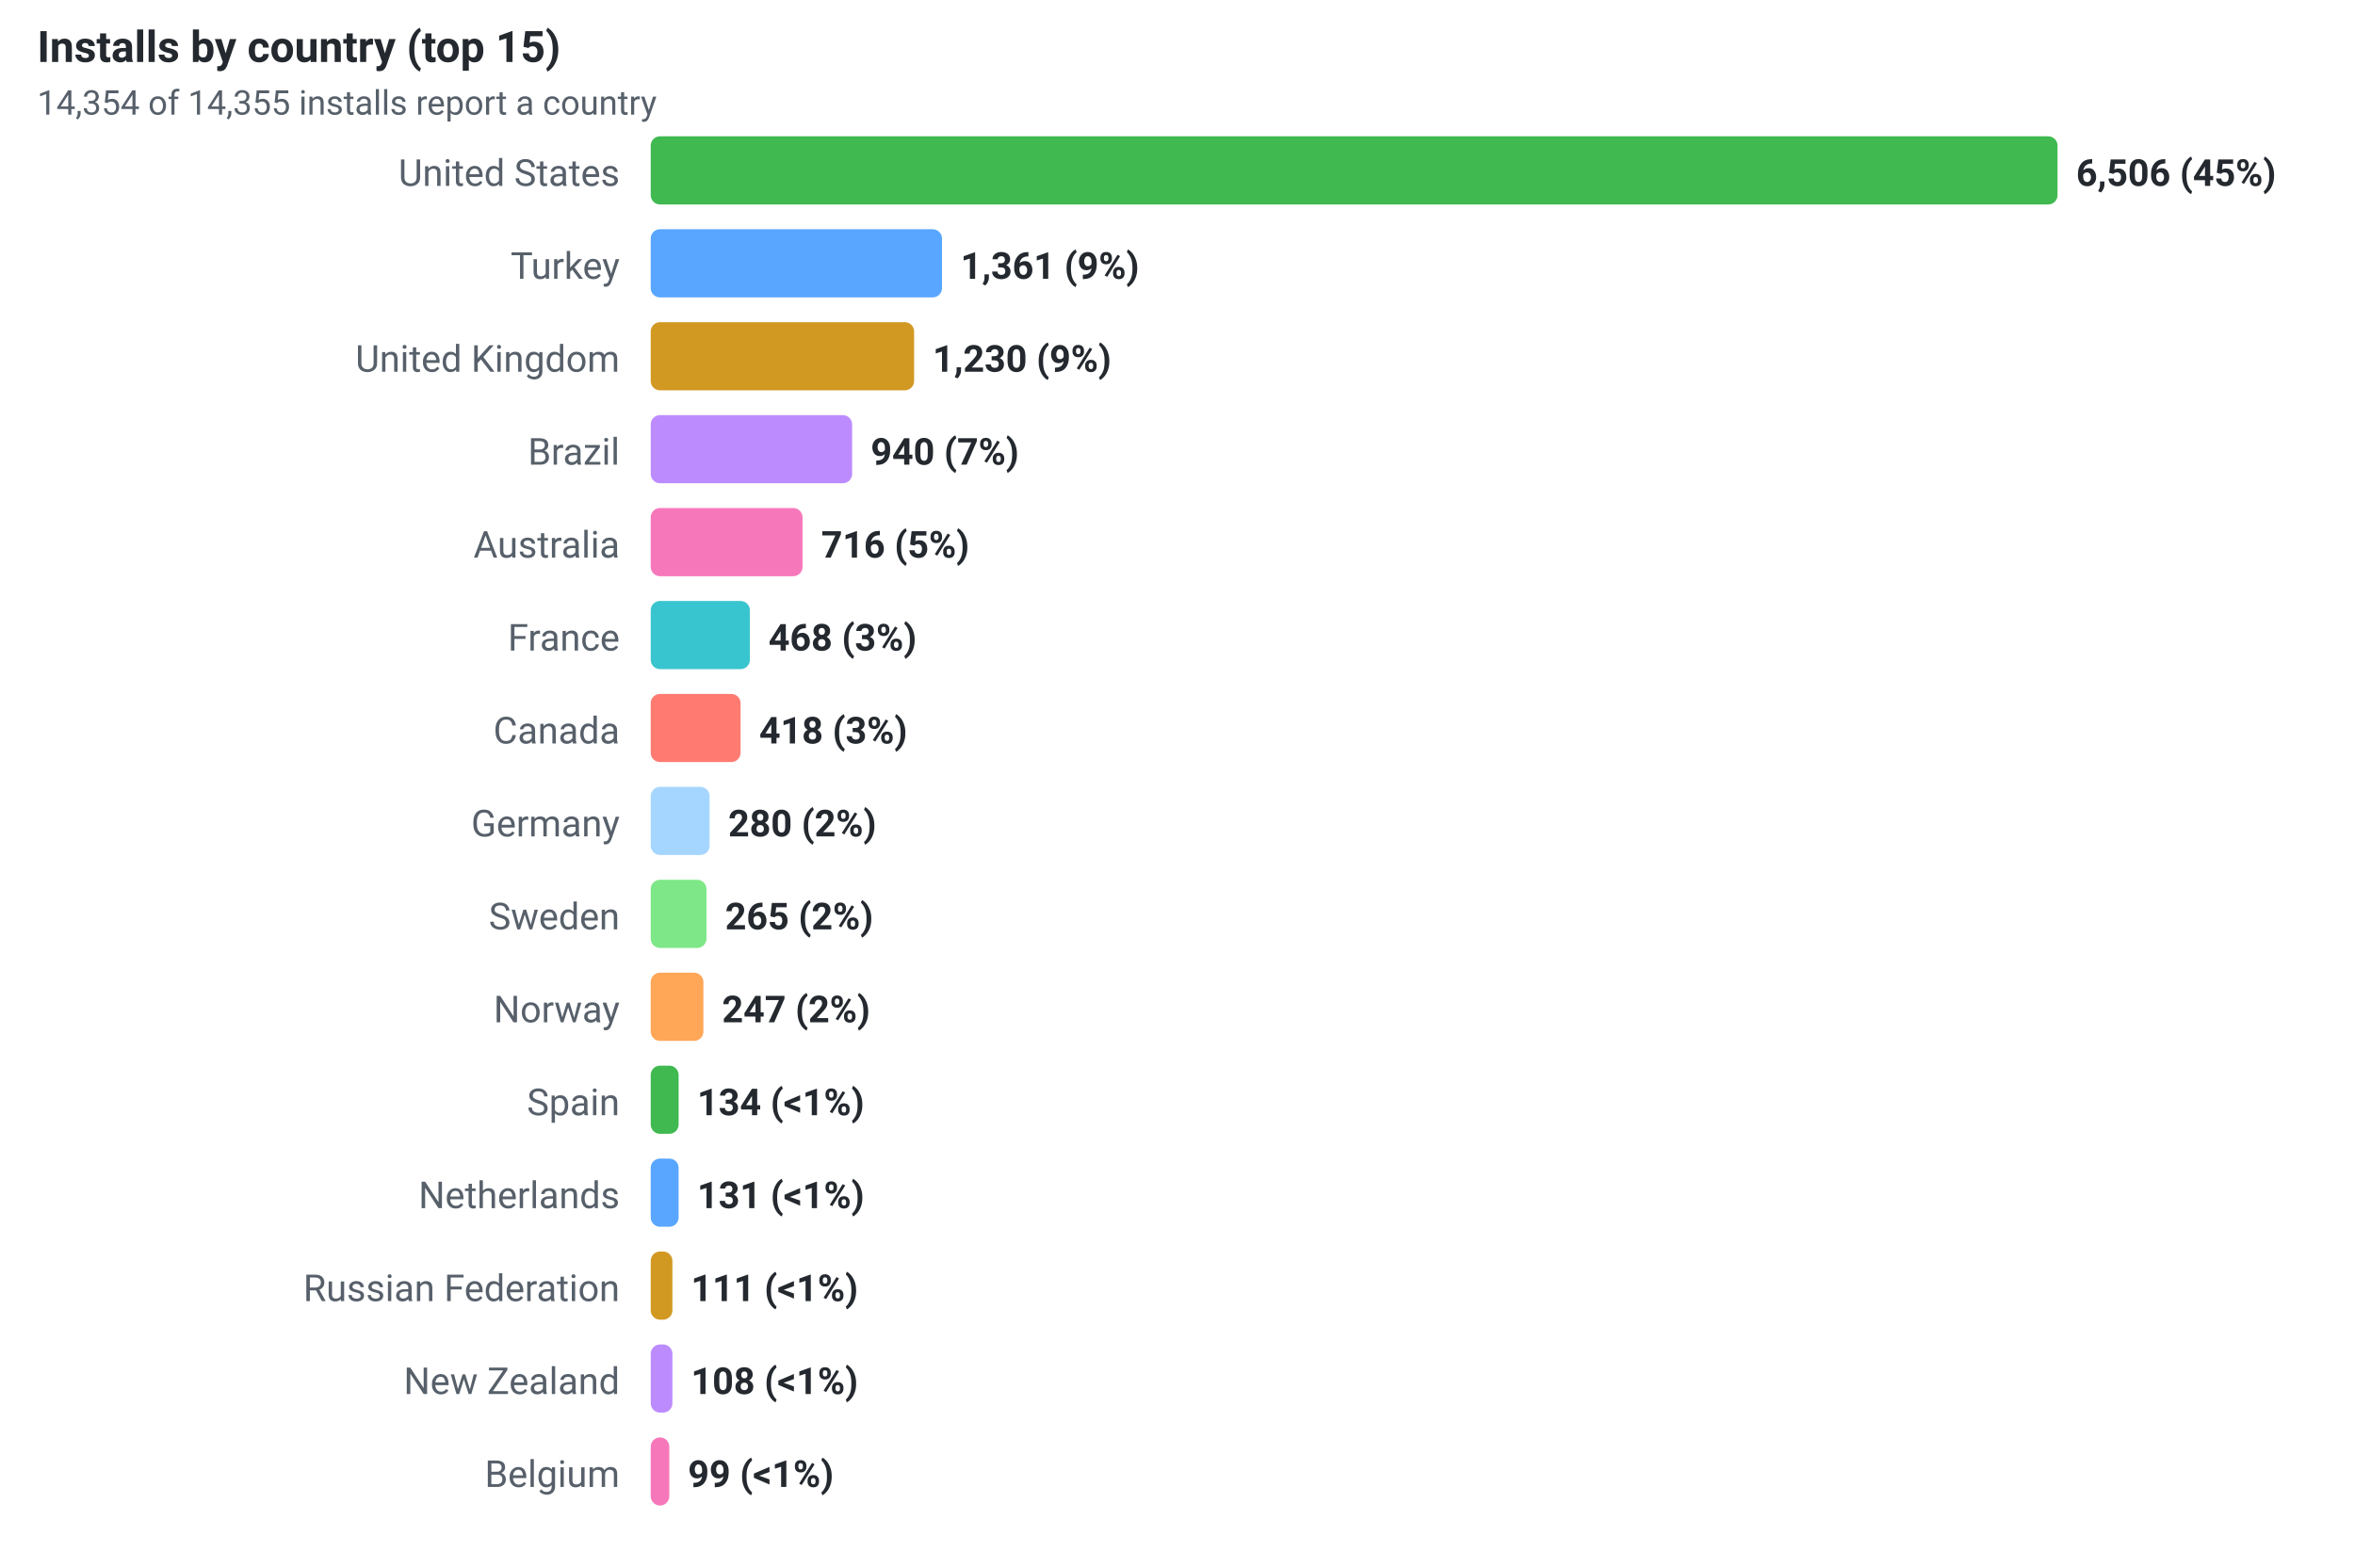
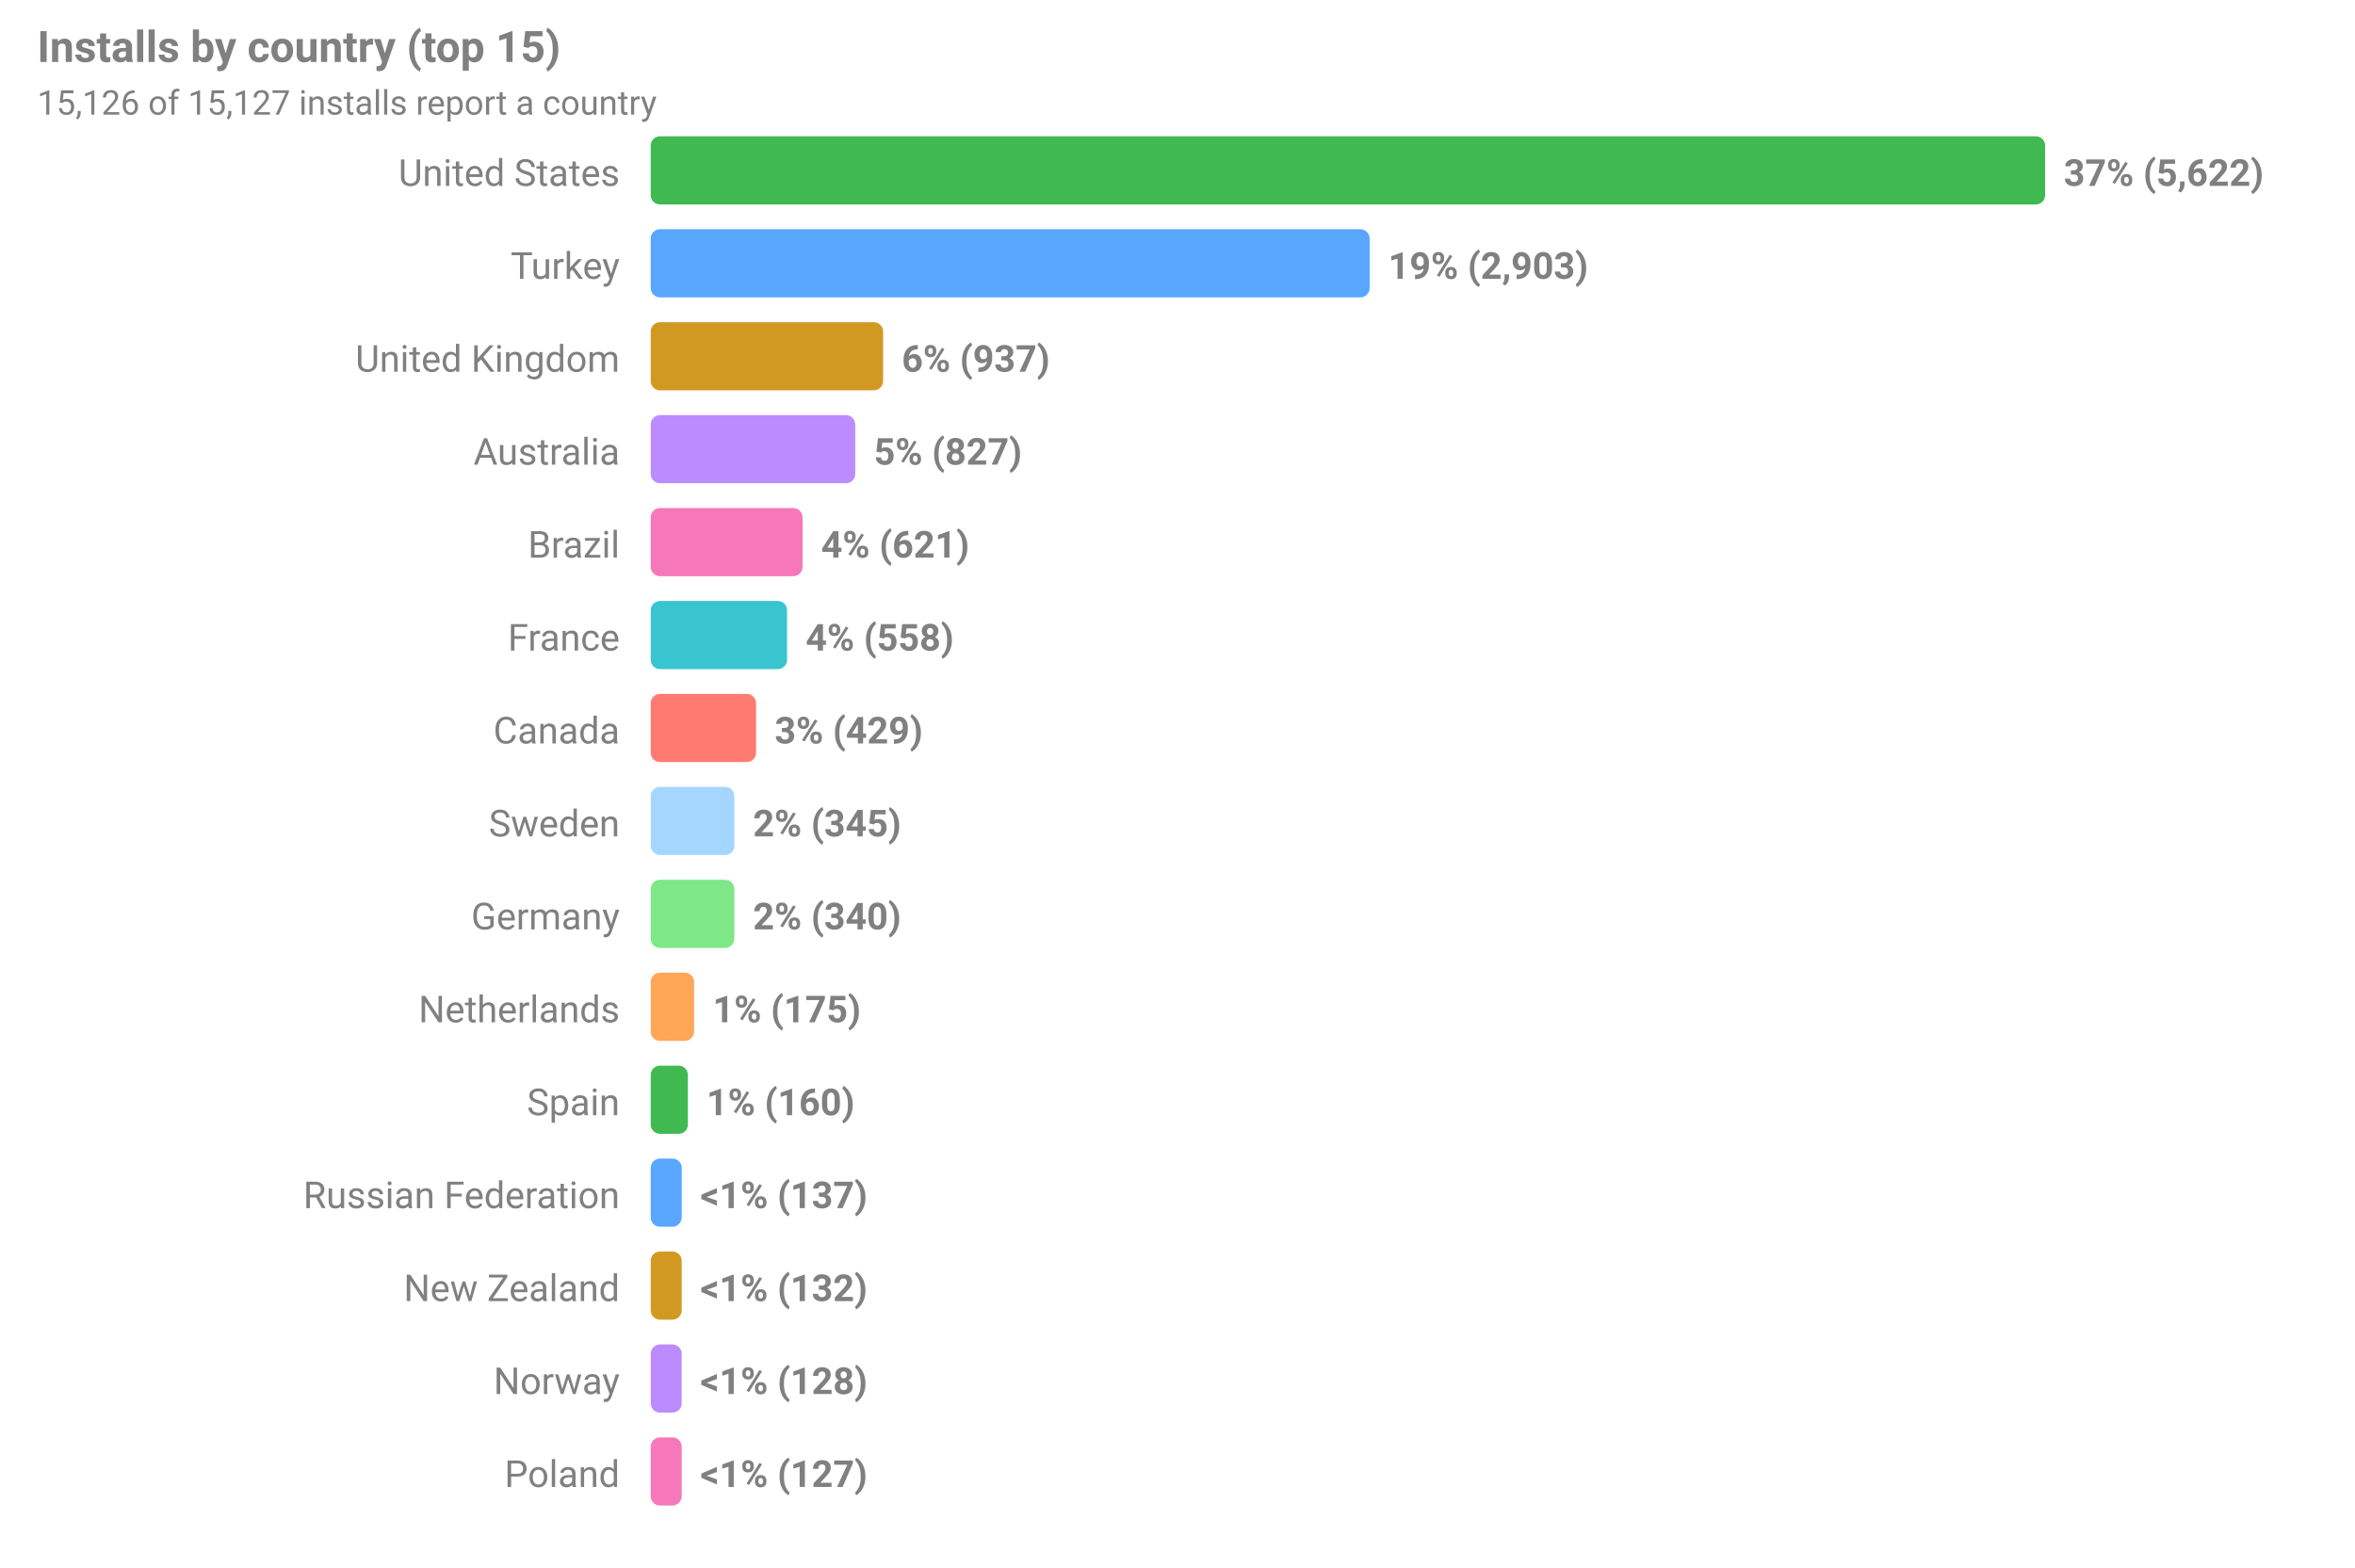
- <svg xmlns="http://www.w3.org/2000/svg" width="760" height="506" viewBox="0 0 760 506" role="img">
+ <svg xmlns="http://www.w3.org/2000/svg" width="760" height="506" viewBox="0 0 760 506" role="img" aria-label="Installs by country (top 15)">
  <style>
  text{font-family:-apple-system,BlinkMacSystemFont,'Segoe UI',Roboto,Helvetica,Arial,sans-serif}
-   .grid{stroke:#d0d7de;stroke-width:1}
-   .axis{stroke:#57606a;stroke-width:1}
-   .lbl{fill:#57606a;font-size:12px}
-   .val{fill:#24292f;font-size:12px;font-weight:600}
-   .title{fill:#24292f;font-size:14px;font-weight:700}
-   .sub{fill:#57606a;font-size:11px}
-   .gap{fill:#57606a;opacity:.09}
-   .gaplbl{fill:#57606a;font-size:10px;opacity:.85}
-   .ico{fill:#57606a}
-   .t1{fill:#d4a72c}
-   .t2{fill:#bf8700}
-   .t3{fill:#9e6a03}
-   .t4{fill:#7d4e00}
-   @media (prefers-color-scheme: dark){
-     .grid{stroke:#30363d}
-     .axis{stroke:#8b949e}
-     .lbl{fill:#8b949e}
-     .val{fill:#e6edf3}
-     .title{fill:#e6edf3}
-     .sub{fill:#8b949e}
-     .gap{fill:#8b949e;opacity:.13}
-     .gaplbl{fill:#8b949e}
-     .ico{fill:#8b949e}
-     .t1{fill:#bf8700}
-     .t2{fill:#d4a72c}
-     .t3{fill:#f2cc60}
-     .t4{fill:#fbe6a4}
-   }
+   .grid{stroke:#808080;stroke-opacity:.3;stroke-width:1}
+   .axis{stroke:#808080;stroke-width:1}
+   .lbl{fill:#808080;font-size:12px}
+   .val{fill:#808080;font-size:12px;font-weight:600}
+   .title{fill:#808080;font-size:14px;font-weight:700}
+   .sub{fill:#808080;font-size:11px}
+   .gap{fill:#808080;opacity:.12}
+   .gaplbl{fill:#808080;font-size:10px;opacity:.85}
+   .ico{fill:#808080}
+   .t1{fill:#e3b341}
+   .t2{fill:#d29922}
+   .t3{fill:#b7860b}
+   .t4{fill:#946f0f}
</style>
  <text x="12" y="20" class="title">Installs by country (top 15)</text>
-   <text x="12" y="37" class="sub">14,354 of 14,355 installs report a country</text>
+   <text x="12" y="37" class="sub">15,126 of 15,127 installs report a country</text>
  <text x="200" y="60" class="lbl" text-anchor="end">United States</text>
-   <rect x="210" y="44" width="454" height="22" rx="3" fill="#3fb950" />
-   <text x="670" y="60" class="val">6,506 (45%)</text>
+   <rect x="210" y="44" width="450" height="22" rx="3" fill="#3fb950" data-tip="United States: 37% (5,622)" />
+   <text x="666" y="60" class="val">37% (5,622)</text>
  <text x="200" y="90" class="lbl" text-anchor="end">Turkey</text>
-   <rect x="210" y="74" width="94" height="22" rx="3" fill="#58a6ff" />
-   <text x="310" y="90" class="val">1,361 (9%)</text>
+   <rect x="210" y="74" width="232" height="22" rx="3" fill="#58a6ff" data-tip="Turkey: 19% (2,903)" />
+   <text x="448" y="90" class="val">19% (2,903)</text>
  <text x="200" y="120" class="lbl" text-anchor="end">United Kingdom</text>
-   <rect x="210" y="104" width="85" height="22" rx="3" fill="#d29922" />
-   <text x="301" y="120" class="val">1,230 (9%)</text>
-   <text x="200" y="150" class="lbl" text-anchor="end">Brazil</text>
-   <rect x="210" y="134" width="65" height="22" rx="3" fill="#bc8cff" />
-   <text x="281" y="150" class="val">940 (7%)</text>
-   <text x="200" y="180" class="lbl" text-anchor="end">Australia</text>
-   <rect x="210" y="164" width="49" height="22" rx="3" fill="#f778ba" />
-   <text x="265" y="180" class="val">716 (5%)</text>
+   <rect x="210" y="104" width="75" height="22" rx="3" fill="#d29922" data-tip="United Kingdom: 6% (937)" />
+   <text x="291" y="120" class="val">6% (937)</text>
+   <text x="200" y="150" class="lbl" text-anchor="end">Australia</text>
+   <rect x="210" y="134" width="66" height="22" rx="3" fill="#bc8cff" data-tip="Australia: 5% (827)" />
+   <text x="282" y="150" class="val">5% (827)</text>
+   <text x="200" y="180" class="lbl" text-anchor="end">Brazil</text>
+   <rect x="210" y="164" width="49" height="22" rx="3" fill="#f778ba" data-tip="Brazil: 4% (621)" />
+   <text x="265" y="180" class="val">4% (621)</text>
  <text x="200" y="210" class="lbl" text-anchor="end">France</text>
-   <rect x="210" y="194" width="32" height="22" rx="3" fill="#39c5cf" />
-   <text x="248" y="210" class="val">468 (3%)</text>
+   <rect x="210" y="194" width="44" height="22" rx="3" fill="#39c5cf" data-tip="France: 4% (558)" />
+   <text x="260" y="210" class="val">4% (558)</text>
  <text x="200" y="240" class="lbl" text-anchor="end">Canada</text>
-   <rect x="210" y="224" width="29" height="22" rx="3" fill="#ff7b72" />
-   <text x="245" y="240" class="val">418 (3%)</text>
-   <text x="200" y="270" class="lbl" text-anchor="end">Germany</text>
-   <rect x="210" y="254" width="19" height="22" rx="3" fill="#a5d6ff" />
-   <text x="235" y="270" class="val">280 (2%)</text>
-   <text x="200" y="300" class="lbl" text-anchor="end">Sweden</text>
-   <rect x="210" y="284" width="18" height="22" rx="3" fill="#7ee787" />
-   <text x="234" y="300" class="val">265 (2%)</text>
-   <text x="200" y="330" class="lbl" text-anchor="end">Norway</text>
-   <rect x="210" y="314" width="17" height="22" rx="3" fill="#ffa657" />
-   <text x="233" y="330" class="val">247 (2%)</text>
+   <rect x="210" y="224" width="34" height="22" rx="3" fill="#ff7b72" data-tip="Canada: 3% (429)" />
+   <text x="250" y="240" class="val">3% (429)</text>
+   <text x="200" y="270" class="lbl" text-anchor="end">Sweden</text>
+   <rect x="210" y="254" width="27" height="22" rx="3" fill="#a5d6ff" data-tip="Sweden: 2% (345)" />
+   <text x="243" y="270" class="val">2% (345)</text>
+   <text x="200" y="300" class="lbl" text-anchor="end">Germany</text>
+   <rect x="210" y="284" width="27" height="22" rx="3" fill="#7ee787" data-tip="Germany: 2% (340)" />
+   <text x="243" y="300" class="val">2% (340)</text>
+   <text x="200" y="330" class="lbl" text-anchor="end">Netherlands</text>
+   <rect x="210" y="314" width="14" height="22" rx="3" fill="#ffa657" data-tip="Netherlands: 1% (175)" />
+   <text x="230" y="330" class="val">1% (175)</text>
  <text x="200" y="360" class="lbl" text-anchor="end">Spain</text>
-   <rect x="210" y="344" width="9" height="22" rx="3" fill="#3fb950" />
-   <text x="225" y="360" class="val">134 (&lt;1%)</text>
-   <text x="200" y="390" class="lbl" text-anchor="end">Netherlands</text>
-   <rect x="210" y="374" width="9" height="22" rx="3" fill="#58a6ff" />
-   <text x="225" y="390" class="val">131 (&lt;1%)</text>
-   <text x="200" y="420" class="lbl" text-anchor="end">Russian Federation</text>
-   <rect x="210" y="404" width="7" height="22" rx="3" fill="#d29922" />
-   <text x="223" y="420" class="val">111 (&lt;1%)</text>
-   <text x="200" y="450" class="lbl" text-anchor="end">New Zealand</text>
-   <rect x="210" y="434" width="7" height="22" rx="3" fill="#bc8cff" />
-   <text x="223" y="450" class="val">108 (&lt;1%)</text>
-   <text x="200" y="480" class="lbl" text-anchor="end">Belgium</text>
-   <rect x="210" y="464" width="6" height="22" rx="3" fill="#f778ba" />
-   <text x="222" y="480" class="val">99 (&lt;1%)</text>
+   <rect x="210" y="344" width="12" height="22" rx="3" fill="#3fb950" data-tip="Spain: 1% (160)" />
+   <text x="228" y="360" class="val">1% (160)</text>
+   <text x="200" y="390" class="lbl" text-anchor="end">Russian Federation</text>
+   <rect x="210" y="374" width="10" height="22" rx="3" fill="#58a6ff" data-tip="Russian Federation: &lt;1% (137)" />
+   <text x="226" y="390" class="val">&lt;1% (137)</text>
+   <text x="200" y="420" class="lbl" text-anchor="end">New Zealand</text>
+   <rect x="210" y="404" width="10" height="22" rx="3" fill="#d29922" data-tip="New Zealand: &lt;1% (132)" />
+   <text x="226" y="420" class="val">&lt;1% (132)</text>
+   <text x="200" y="450" class="lbl" text-anchor="end">Norway</text>
+   <rect x="210" y="434" width="10" height="22" rx="3" fill="#bc8cff" data-tip="Norway: &lt;1% (128)" />
+   <text x="226" y="450" class="val">&lt;1% (128)</text>
+   <text x="200" y="480" class="lbl" text-anchor="end">Poland</text>
+   <rect x="210" y="464" width="10" height="22" rx="3" fill="#f778ba" data-tip="Poland: &lt;1% (127)" />
+   <text x="226" y="480" class="val">&lt;1% (127)</text>
</svg>
